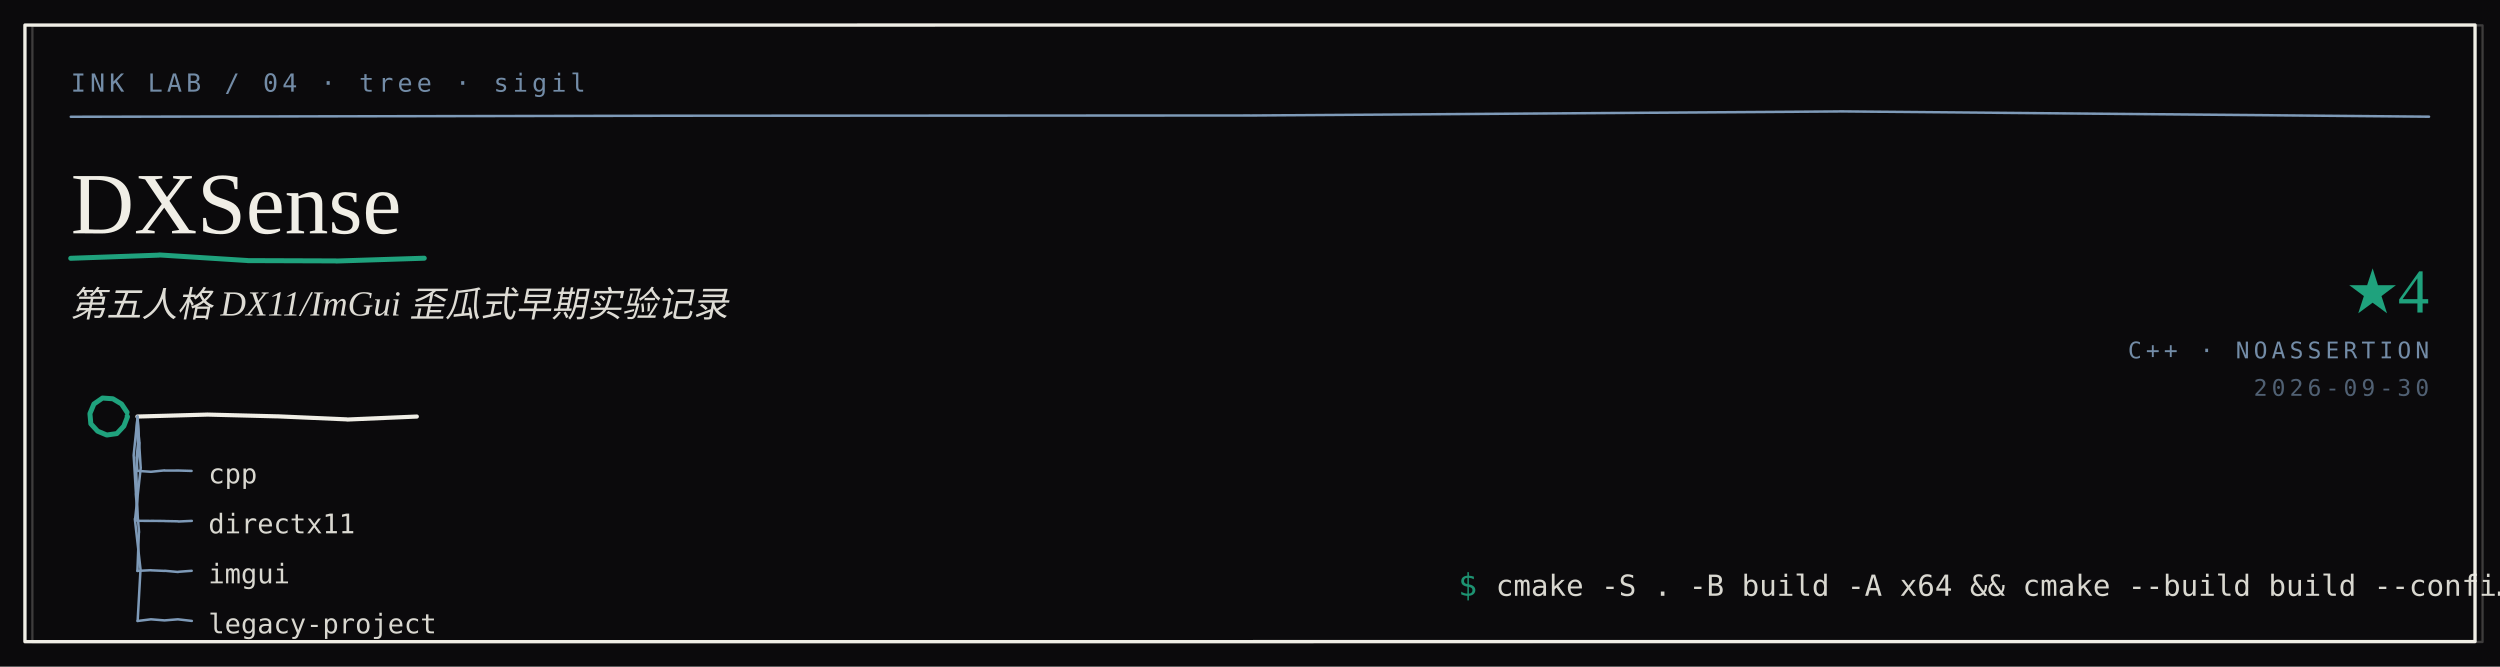
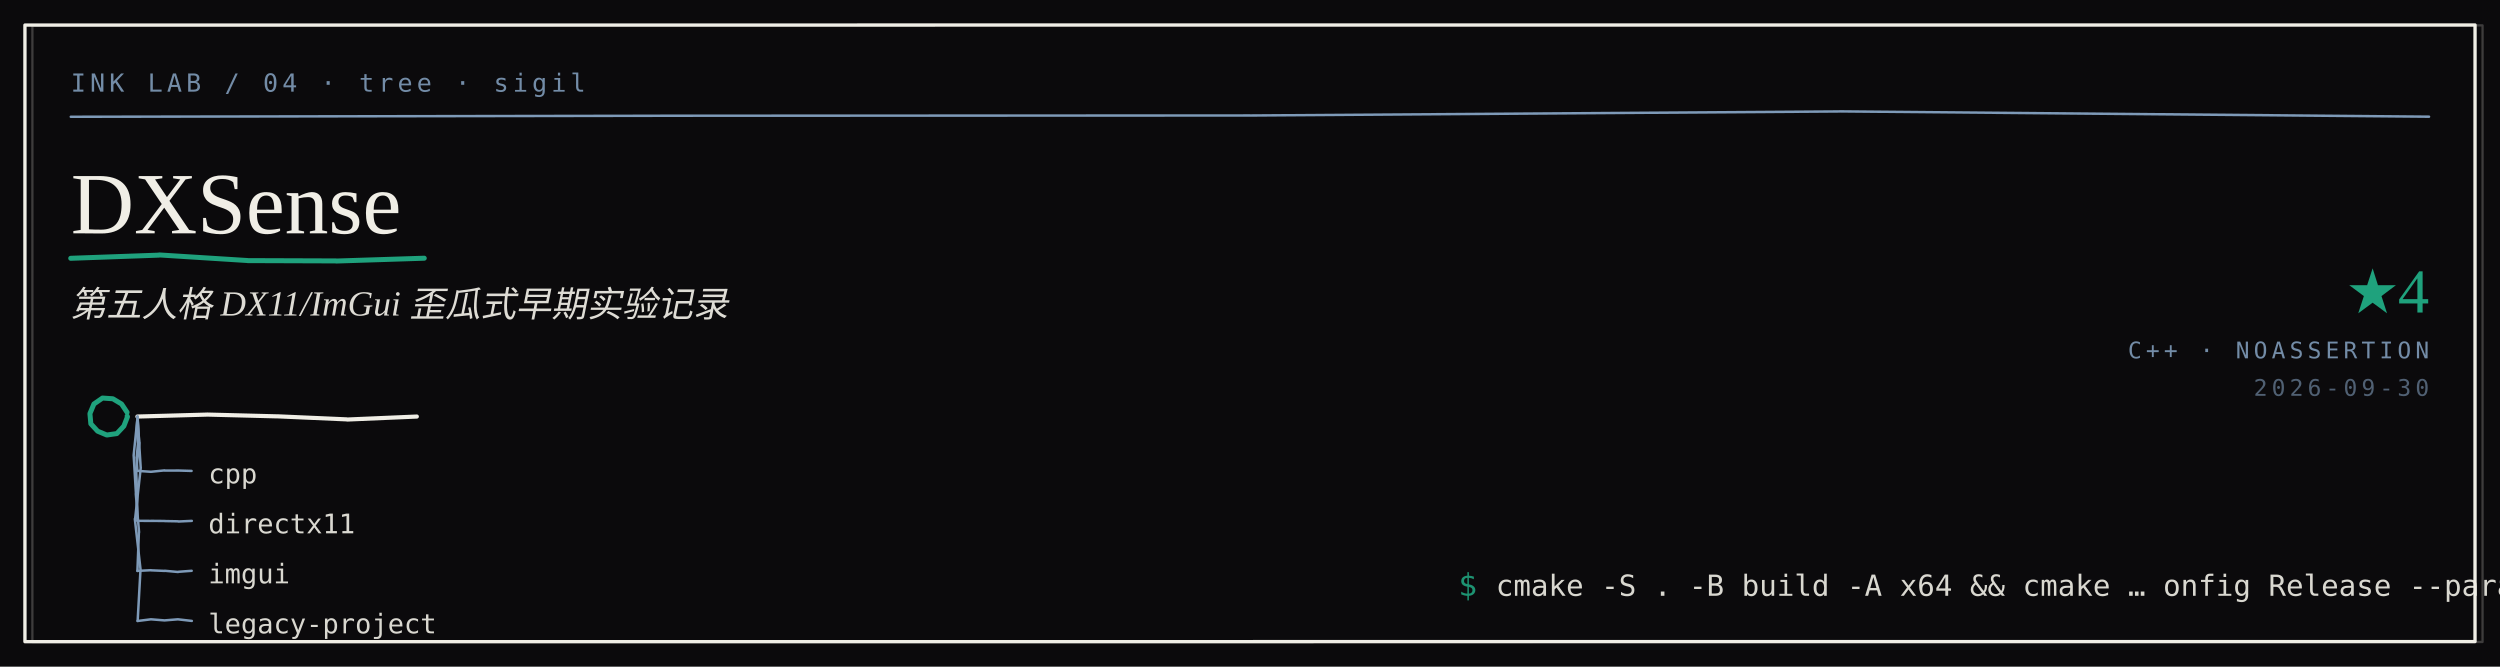
<svg xmlns="http://www.w3.org/2000/svg" width="1200" height="320" viewBox="0 0 1200 320" role="img" aria-label="DXSense — 第五人格 DX11/ImGui 歪瓜式早期实验记录" font-family="Georgia,'Iowan Old Style','Times New Roman',Times,serif">
  <rect width="1200" height="320" fill="#0B0A0C" />
  <text x="34" y="44" font-size="12" font-family="ui-monospace,'Cascadia Mono',Consolas,'SF Mono',monospace" font-weight="400" fill="#7E9AB8" text-anchor="start" letter-spacing="2.0" opacity="0.9">INK LAB / 04 · tree · sigil</text>
  <path d="M33.98 56.05 L317.07 55.57 L316.96 55.55 L599.98 55.43 L599.95 55.44 L883.04 53.49 L882.97 53.46 L1165.93 56.01" fill="none" stroke="#7E9AB8" stroke-width="1.2" stroke-linecap="round" stroke-linejoin="round" opacity="1.0" />
  <text x="34" y="112" font-size="42" font-family="Georgia,'Iowan Old Style','Times New Roman',Times,serif" font-weight="400" fill="#f0eee6" text-anchor="start">DXSense</text>
  <path d="M33.95 123.98 L76.37 122.46 L76.44 122.37 L118.86 125.06 L118.85 125.09 L161.32 125.24 L161.32 125.3 L203.64 123.94" fill="none" stroke="#1fa27d" stroke-width="2.4" stroke-linecap="round" stroke-linejoin="round" opacity="1.0" />
  <text x="34" y="152" font-size="17" font-family="Georgia,'Iowan Old Style','Times New Roman',Times,serif" font-weight="400" fill="#f0eee6" text-anchor="start" font-style="italic" opacity="0.92">第五人格 DX11/ImGui 歪瓜式早期实验记录</text>
  <path d="M61.03 199.72 L61.19 200.05 L59.45 204.53 L56.08 208.12 L51.26 208.81 L46.87 206.97 L43.6 203.42 L43.16 198.54 L45.08 193.92 L49.2 191.06 L54.17 191.41 L58.35 193.92 L61.0 197.93" fill="none" stroke="#1fa27d" stroke-width="2.4" stroke-linecap="round" stroke-linejoin="round" opacity="1.0" />
  <path d="M65.95 199.94 L99.56 199.0 L99.44 198.99 L133.05 199.85 L133.02 199.83 L166.43 201.3 L166.57 201.38 L200.07 199.94" fill="none" stroke="#f0eee6" stroke-width="2.0" stroke-linecap="round" stroke-linejoin="round" opacity="1.0" />
  <path d="M65.98 200.05 L65.62 206.55 L65.61 206.56 L66.25 212.94 L66.24 212.99 L65.61 219.48 L65.54 219.47 L65.93 226.01" fill="none" stroke="#7E9AB8" stroke-width="1.2" stroke-linecap="round" stroke-linejoin="round" opacity="1.0" />
  <path d="M65.96 226.02 L72.5 226.46 L72.54 226.45 L79.04 225.78 L78.98 225.88 L85.44 225.86 L85.53 225.85 L91.95 226.04" fill="none" stroke="#7E9AB8" stroke-width="1.2" stroke-linecap="round" stroke-linejoin="round" opacity="1.0" />
  <text x="100" y="232" font-size="13" font-family="ui-monospace,'Cascadia Mono',Consolas,'SF Mono',monospace" font-weight="400" fill="#f0eee6" text-anchor="start" opacity="0.9">cpp</text>
  <path d="M65.99 199.96 L66.83 212.53 L66.93 212.5 L65.37 224.94 L65.34 225.02 L65.83 237.48 L65.82 237.44 L65.93 249.93" fill="none" stroke="#7E9AB8" stroke-width="1.2" stroke-linecap="round" stroke-linejoin="round" opacity="1.0" />
  <path d="M65.96 249.99 L72.43 250.03 L72.55 250.01 L78.97 250.07 L79.05 250.11 L85.48 250.23 L85.54 250.33 L92.06 250.02" fill="none" stroke="#7E9AB8" stroke-width="1.2" stroke-linecap="round" stroke-linejoin="round" opacity="1.0" />
  <text x="100" y="256" font-size="13" font-family="ui-monospace,'Cascadia Mono',Consolas,'SF Mono',monospace" font-weight="400" fill="#f0eee6" text-anchor="start" opacity="0.9">directx11</text>
  <path d="M66.05 200.06 L64.16 218.45 L64.15 218.49 L65.25 236.93 L65.18 236.98 L66.75 255.5 L66.67 255.49 L65.96 274.05" fill="none" stroke="#7E9AB8" stroke-width="1.2" stroke-linecap="round" stroke-linejoin="round" opacity="1.0" />
  <path d="M66.01 274.02 L72.49 273.7 L72.43 273.75 L79.01 274.03 L79.02 273.96 L85.49 274.56 L85.53 274.47 L92.0 273.98" fill="none" stroke="#7E9AB8" stroke-width="1.2" stroke-linecap="round" stroke-linejoin="round" opacity="1.0" />
  <text x="100" y="280" font-size="13" font-family="ui-monospace,'Cascadia Mono',Consolas,'SF Mono',monospace" font-weight="400" fill="#f0eee6" text-anchor="start" opacity="0.9">imgui</text>
  <path d="M66.01 199.93 L67.53 224.44 L67.56 224.47 L64.85 249.07 L64.72 249.07 L67.47 273.47 L67.43 273.53 L66.07 298.03" fill="none" stroke="#7E9AB8" stroke-width="1.2" stroke-linecap="round" stroke-linejoin="round" opacity="1.0" />
  <path d="M66.04 298.07 L72.53 297.26 L72.49 297.27 L78.95 297.79 L79.0 297.79 L85.48 297.26 L85.46 297.28 L92.07 298.04" fill="none" stroke="#7E9AB8" stroke-width="1.2" stroke-linecap="round" stroke-linejoin="round" opacity="1.0" />
  <text x="100" y="304" font-size="13" font-family="ui-monospace,'Cascadia Mono',Consolas,'SF Mono',monospace" font-weight="400" fill="#f0eee6" text-anchor="start" opacity="0.9">legacy-project</text>
  <text x="1166" y="150" font-size="30" font-family="Georgia,'Iowan Old Style','Times New Roman',Times,serif" font-weight="400" fill="#1fa27d" text-anchor="end">★4</text>
  <text x="1166" y="172" font-size="11" font-family="ui-monospace,'Cascadia Mono',Consolas,'SF Mono',monospace" font-weight="400" fill="#7E9AB8" text-anchor="end" letter-spacing="2.0" opacity="0.9">C++ · NOASSERTION</text>
  <text x="1166" y="190" font-size="11" font-family="ui-monospace,'Cascadia Mono',Consolas,'SF Mono',monospace" font-weight="400" fill="#7E9AB8" text-anchor="end" letter-spacing="2.0" opacity="0.6">2026-09-30</text>
  <text x="700" y="286" font-size="15" font-family="ui-monospace,'Cascadia Mono',Consolas,'SF Mono',monospace" font-weight="400" fill="#1fa27d" text-anchor="start" opacity="0.9">$</text>
-   <text x="718" y="286" font-size="14" font-family="ui-monospace,'Cascadia Mono',Consolas,'SF Mono',monospace" font-weight="400" fill="#f0eee6" text-anchor="start" opacity="0.9">cmake -S . -B build -A x64 &amp;&amp; cmake --build build --confi…</text>
+   <text x="718" y="286" font-size="14" font-family="ui-monospace,'Cascadia Mono',Consolas,'SF Mono',monospace" font-weight="400" fill="#f0eee6" text-anchor="start" opacity="0.9">cmake -S . -B build -A x64 &amp;&amp; cmake  … onfig Release --parallel</text>
  <path d="M11.97 12.03 L1188.02 11.99 L1188.01 307.96 L11.97 308.01 Z" fill="none" stroke="#f0eee6" stroke-width="1.6" stroke-linecap="round" stroke-linejoin="round" opacity="1.0" />
  <path d="M13.95 11.05 L1190.03 10.98 L1190.02 306.94 L13.94 307.02 Z" transform="translate(1.6 1.2)" fill="none" stroke="#f0eee6" stroke-width="1.1" stroke-linecap="round" stroke-linejoin="round" opacity="0.22" />
</svg>
